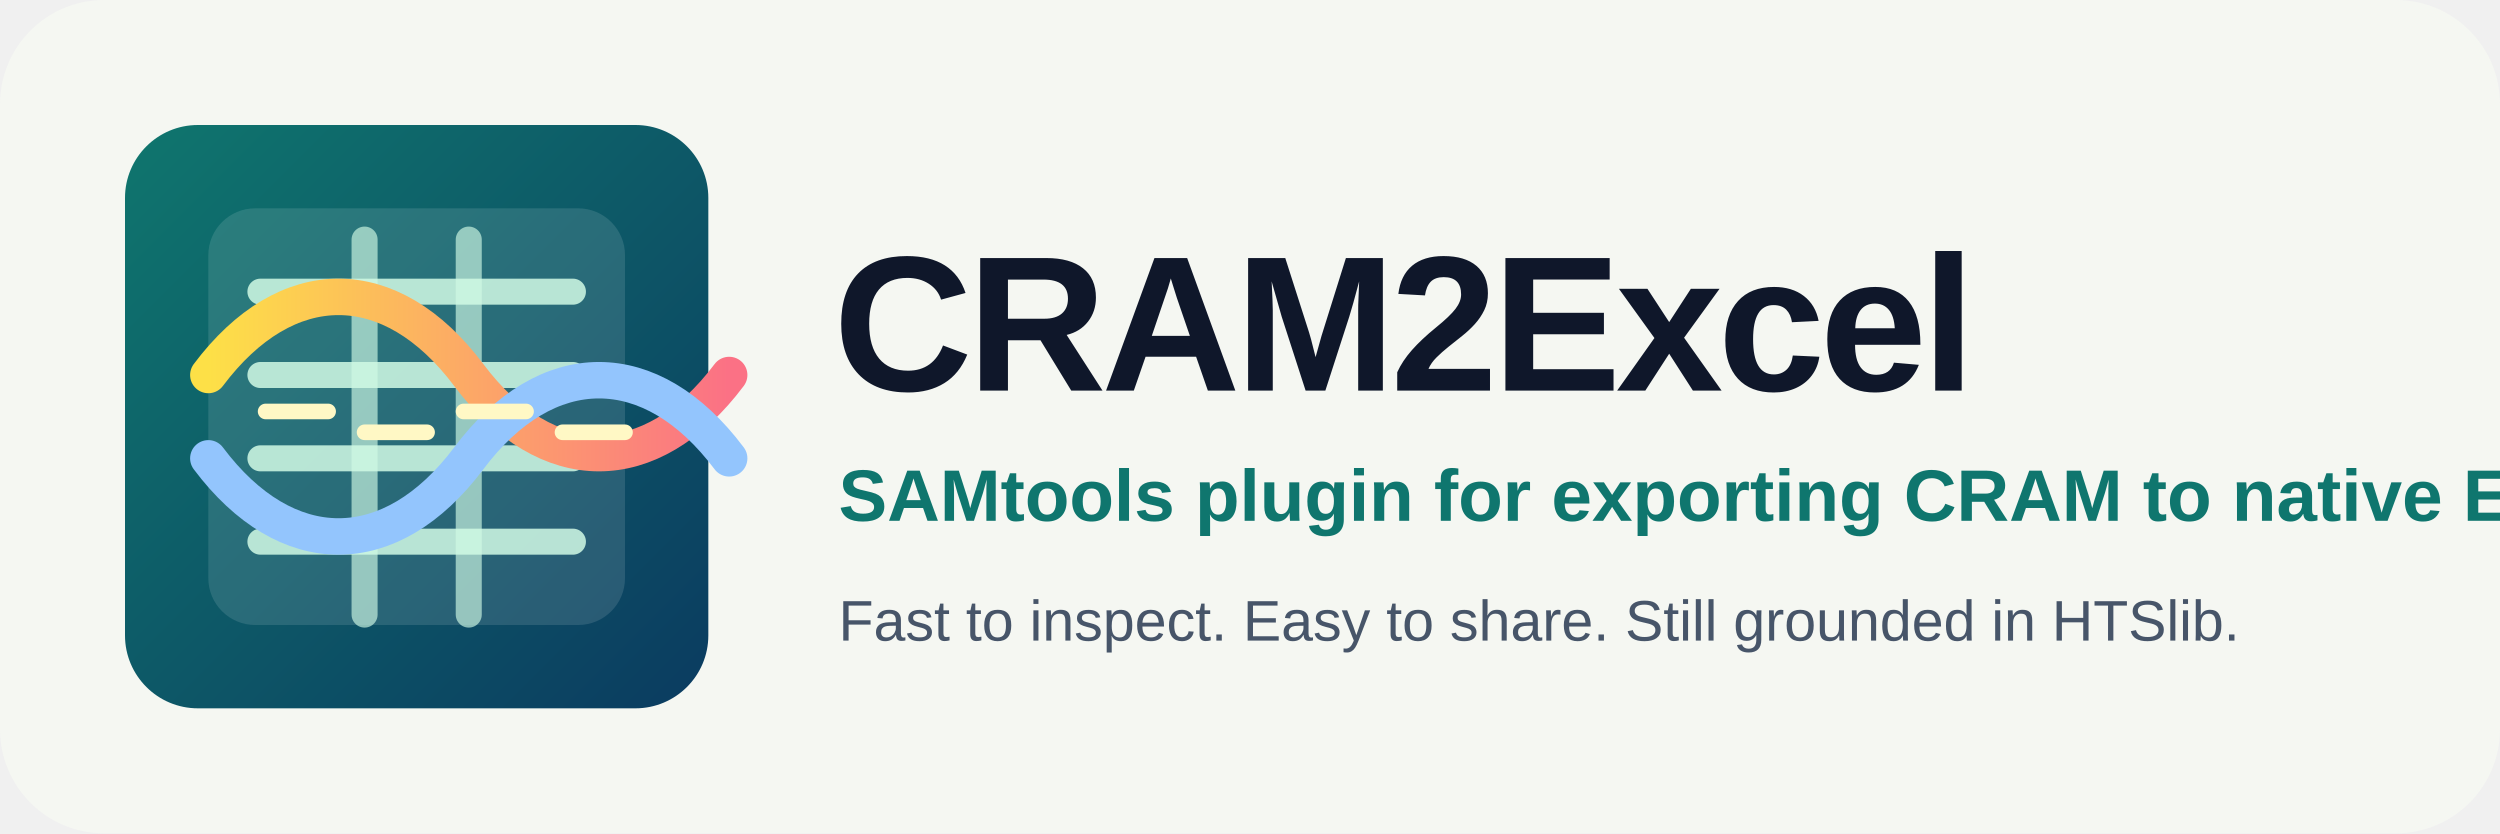
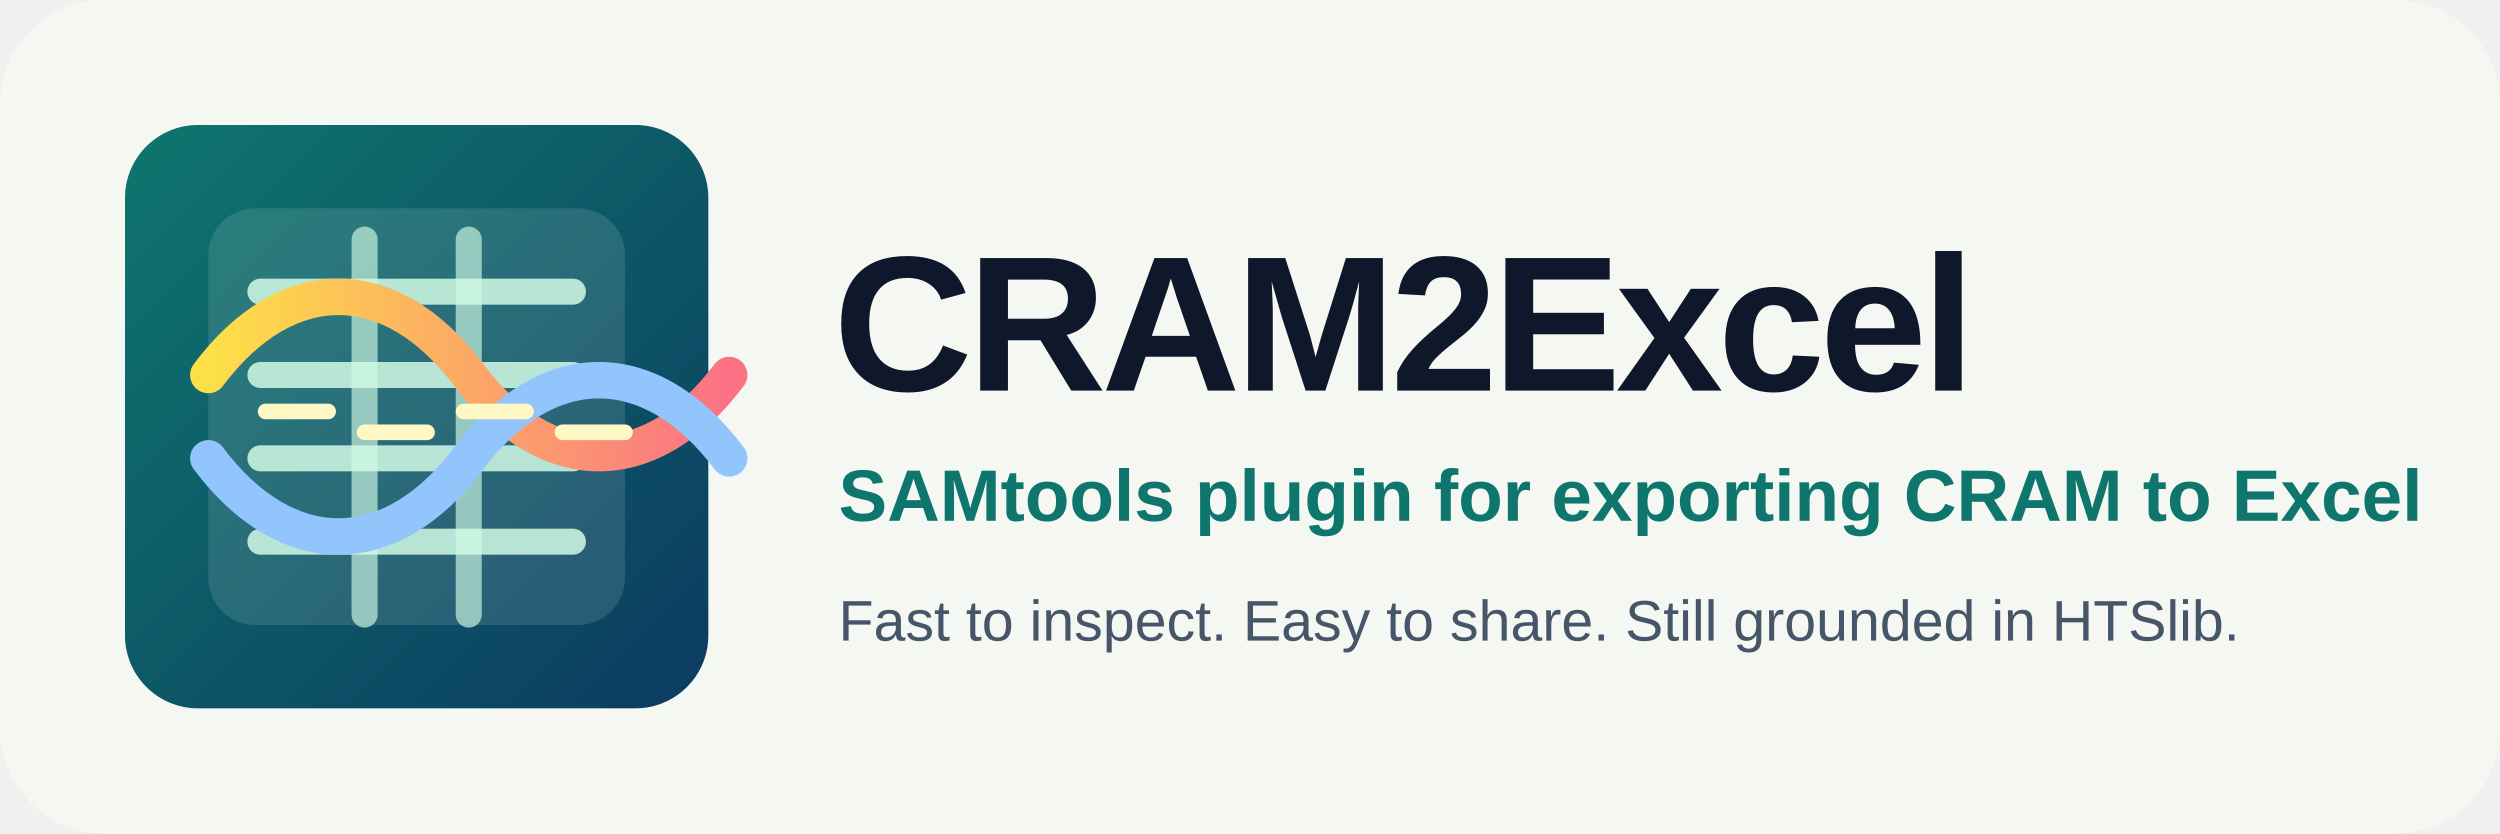
<svg xmlns="http://www.w3.org/2000/svg" viewBox="0 0 960 320" role="img" aria-labelledby="title desc">
  <defs>
    <linearGradient id="bg" x1="0%" y1="0%" x2="100%" y2="100%">
      <stop offset="0%" stop-color="#0f766e" />
      <stop offset="100%" stop-color="#0b3b60" />
    </linearGradient>
    <linearGradient id="helix" x1="0%" y1="0%" x2="100%" y2="0%">
      <stop offset="0%" stop-color="#fde047" />
      <stop offset="100%" stop-color="#fb7185" />
    </linearGradient>
  </defs>
  <rect width="960" height="320" rx="40" fill="#f5f7f2" />
  <g transform="translate(48 48)">
    <rect x="0" y="0" width="224" height="224" rx="28" fill="url(#bg)" />
    <rect x="32" y="32" width="160" height="160" rx="18" fill="#ffffff" opacity="0.12" />
    <path d="M52 64h120M52 96h120M52 128h120M52 160h120" stroke="#d1fae5" stroke-width="10" stroke-linecap="round" opacity="0.85" />
    <path d="M92 44v144M132 44v144" stroke="#d1fae5" stroke-width="10" stroke-linecap="round" opacity="0.65" />
    <path d="M32 96c30-40 70-40 100 0s70 40 100 0" fill="none" stroke="url(#helix)" stroke-width="14" stroke-linecap="round" />
    <path d="M32 128c30 40 70 40 100 0s70-40 100 0" fill="none" stroke="#93c5fd" stroke-width="14" stroke-linecap="round" />
    <path d="M54 110h24M92 118h24M130 110h24M168 118h24" stroke="#fff8c5" stroke-width="6" stroke-linecap="round" />
  </g>
  <g transform="translate(320 74)" fill="#0f172a">
    <text x="0" y="76" font-family="Avenir Next, Helvetica Neue, Arial, sans-serif" font-size="74" font-weight="800" letter-spacing="-2">CRAM2Excel</text>
-     <text x="2" y="126" font-family="Avenir Next, Helvetica Neue, Arial, sans-serif" font-size="28" font-weight="600" fill="#0f766e">SAMtools plugin for exporting CRAM to native Excel workbooks</text>
+     <text x="2" y="126" font-family="Avenir Next, Helvetica Neue, Arial, sans-serif" font-size="28" font-weight="600" fill="#0f766e">SAMtools plugin for exporting CRAM to Excel</text>
    <text x="2" y="172" font-family="Avenir Next, Helvetica Neue, Arial, sans-serif" font-size="22" fill="#475569">Fast to inspect. Easy to share. Still grounded in HTSlib.</text>
  </g>
</svg>
